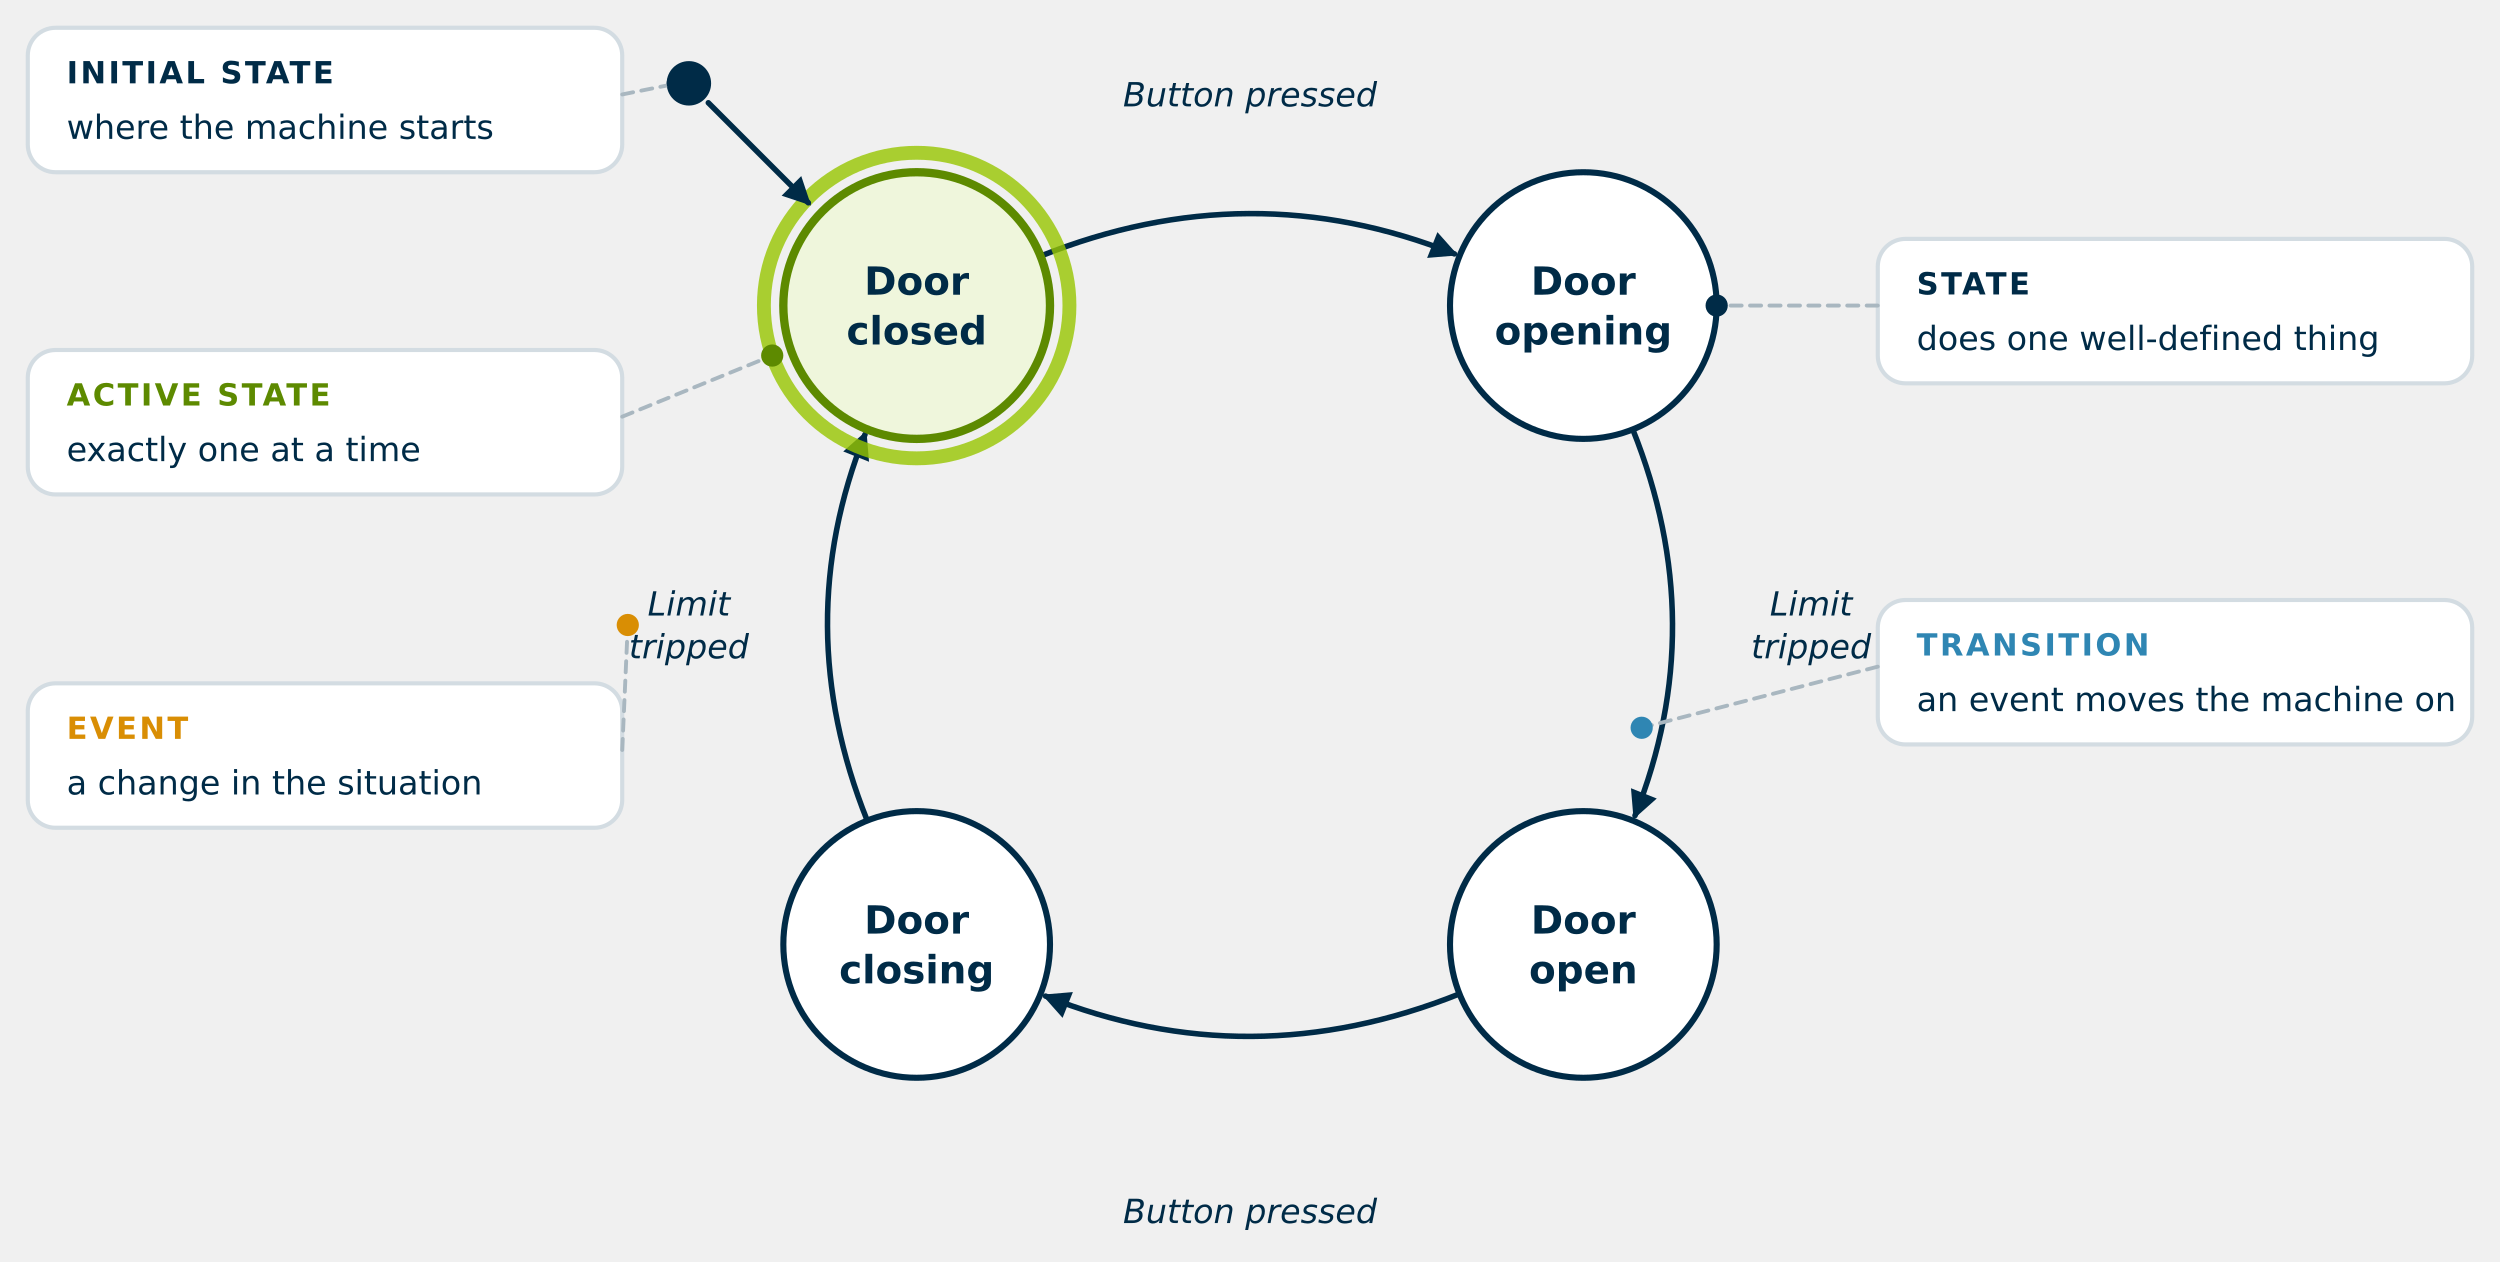
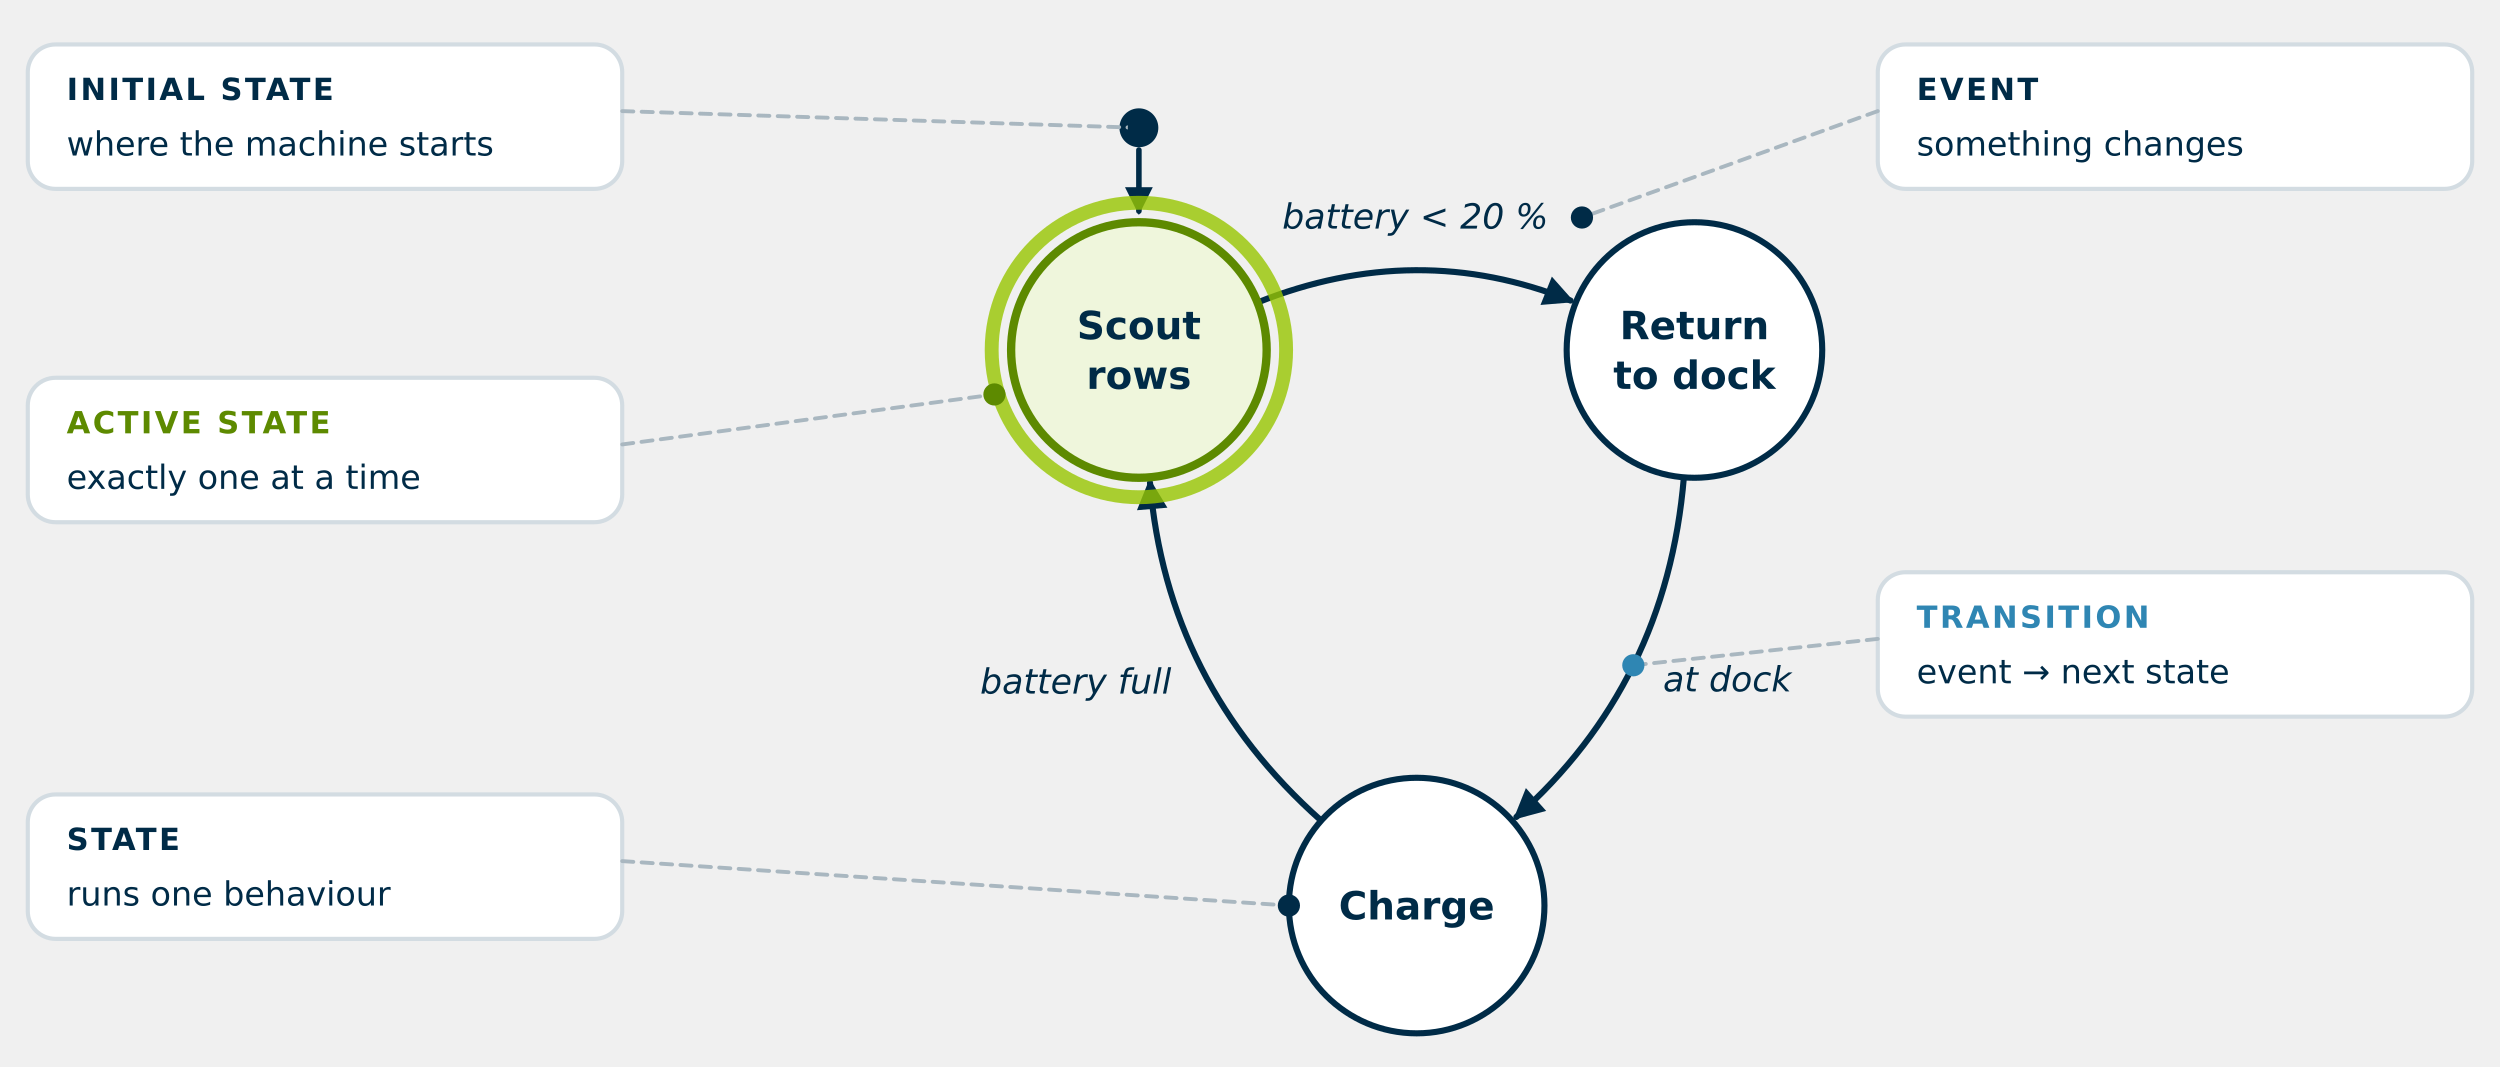
- <svg xmlns="http://www.w3.org/2000/svg" width="900" height="454" viewBox="0 0 900 454">
+ <svg xmlns="http://www.w3.org/2000/svg" width="900" height="384" viewBox="0 0 900 384">
  <defs>
    <marker id="m-navy" viewBox="0 0 10 10" refX="8.6" refY="5" markerWidth="5" markerHeight="5" orient="auto-start-reverse">
      <path d="M0,0L10,5L0,10z" fill="#002b47" />
    </marker>
    <marker id="m-green" viewBox="0 0 10 10" refX="8.6" refY="5" markerWidth="5" markerHeight="5" orient="auto-start-reverse">
      <path d="M0,0L10,5L0,10z" fill="#004d00" />
    </marker>
    <marker id="m-lime" viewBox="0 0 10 10" refX="8.6" refY="5" markerWidth="5" markerHeight="5" orient="auto-start-reverse">
      <path d="M0,0L10,5L0,10z" fill="#5d8a00" />
    </marker>
    <marker id="m-red" viewBox="0 0 10 10" refX="8.6" refY="5" markerWidth="5" markerHeight="5" orient="auto-start-reverse">
      <path d="M0,0L10,5L0,10z" fill="#b3261e" />
    </marker>
    <marker id="m-amber" viewBox="0 0 10 10" refX="8.6" refY="5" markerWidth="5" markerHeight="5" orient="auto-start-reverse">
      <path d="M0,0L10,5L0,10z" fill="#d98e04" />
    </marker>
    <marker id="m-muted" viewBox="0 0 10 10" refX="8.6" refY="5" markerWidth="5" markerHeight="5" orient="auto-start-reverse">
      <path d="M0,0L10,5L0,10z" fill="#5f7482" />
    </marker>
    <marker id="m-sky" viewBox="0 0 10 10" refX="8.6" refY="5" markerWidth="5" markerHeight="5" orient="auto-start-reverse">
      <path d="M0,0L10,5L0,10z" fill="#2f86b3" />
    </marker>
    <marker id="m-cream" viewBox="0 0 10 10" refX="8.6" refY="5" markerWidth="5" markerHeight="5" orient="auto-start-reverse">
      <path d="M0,0L10,5L0,10z" fill="#fbf6e5" />
    </marker>
    <marker id="m-limeb" viewBox="0 0 10 10" refX="8.6" refY="5" markerWidth="5" markerHeight="5" orient="auto-start-reverse">
      <path d="M0,0L10,5L0,10z" fill="#97c600" />
    </marker>
    <marker id="m-faint" viewBox="0 0 10 10" refX="8.6" refY="5" markerWidth="5" markerHeight="5" orient="auto-start-reverse">
      <path d="M0,0L10,5L0,10z" fill="#a9b7c0" />
    </marker>
  </defs>
  <g font-family="Verdana, 'DejaVu Sans', Arial, sans-serif" fill="#002b47">
-     <g transform="translate(220,0)">
-       <path d="M154.6,92.2 Q230.0,62.0 303.6,91.4" fill="none" stroke="#002b47" stroke-width="2" stroke-linecap="round" stroke-linejoin="round" marker-end="url(#m-navy)" />
-       <text x="230.0" y="38.3" font-size="12" text-anchor="middle" fill="#002b47" font-style="italic">Button pressed</text>
-       <path d="M367.8,154.6 Q396.0,225.0 368.6,293.6" fill="none" stroke="#002b47" stroke-width="2" stroke-linecap="round" stroke-linejoin="round" marker-end="url(#m-navy)" />
-       <text x="432.0" y="221.6" font-size="12" text-anchor="middle" fill="#002b47" font-style="italic">Limit</text>
-       <text x="432.0" y="237.0" font-size="12" text-anchor="middle" fill="#002b47" font-style="italic">tripped</text>
-       <path d="M305.4,357.8 Q230.0,388.0 156.4,358.6" fill="none" stroke="#002b47" stroke-width="2" stroke-linecap="round" stroke-linejoin="round" marker-end="url(#m-navy)" />
-       <text x="230.0" y="440.3" font-size="12" text-anchor="middle" fill="#002b47" font-style="italic">Button pressed</text>
-       <path d="M92.2,295.4 Q64.0,225.0 91.4,156.4" fill="none" stroke="#002b47" stroke-width="2" stroke-linecap="round" stroke-linejoin="round" marker-end="url(#m-navy)" />
-       <text x="28.0" y="221.6" font-size="12" text-anchor="middle" fill="#002b47" font-style="italic">Limit</text>
-       <text x="28.0" y="237.0" font-size="12" text-anchor="middle" fill="#002b47" font-style="italic">tripped</text>
-       <circle cx="110.0" cy="110.0" r="55.0" fill="none" stroke="#97c600" stroke-width="5" opacity="0.8" />
-       <circle cx="110.0" cy="110.0" r="48.0" fill="#eff6dc" stroke="#5d8a00" stroke-width="3" />
-       <text x="110.0" y="106.1" font-size="14" text-anchor="middle" fill="#002b47" font-weight="bold">Door</text>
-       <text x="110.0" y="124.0" font-size="14" text-anchor="middle" fill="#002b47" font-weight="bold">closed</text>
-       <circle cx="350.0" cy="110.0" r="48.0" fill="#ffffff" stroke="#002b47" stroke-width="2.2" />
-       <text x="350.0" y="106.1" font-size="14" text-anchor="middle" fill="#002b47" font-weight="bold">Door</text>
-       <text x="350.0" y="124.0" font-size="14" text-anchor="middle" fill="#002b47" font-weight="bold">opening</text>
-       <circle cx="350.0" cy="340.0" r="48.0" fill="#ffffff" stroke="#002b47" stroke-width="2.2" />
-       <text x="350.0" y="336.1" font-size="14" text-anchor="middle" fill="#002b47" font-weight="bold">Door</text>
-       <text x="350.0" y="354.0" font-size="14" text-anchor="middle" fill="#002b47" font-weight="bold">open</text>
-       <circle cx="110.0" cy="340.0" r="48.0" fill="#ffffff" stroke="#002b47" stroke-width="2.2" />
-       <text x="110.0" y="336.1" font-size="14" text-anchor="middle" fill="#002b47" font-weight="bold">Door</text>
-       <text x="110.0" y="354.0" font-size="14" text-anchor="middle" fill="#002b47" font-weight="bold">closing</text>
-       <circle cx="28.0" cy="30.0" r="8.0" fill="#002b47" />
-       <path d="M35,37 L71,73" fill="none" stroke="#002b47" stroke-width="2" stroke-linecap="round" stroke-linejoin="round" marker-end="url(#m-navy)" />
-     </g>
-     <rect x="10.0" y="10.0" width="214.0" height="52.0" rx="10" fill="#ffffff" stroke="#d3dce2" stroke-width="1.5" />
-     <text x="24.0" y="30.0" font-size="11" text-anchor="start" fill="#002b47" font-weight="bold" letter-spacing="0.08em">INITIAL STATE</text>
-     <text x="24.0" y="50.0" font-size="12" text-anchor="start" fill="#002b47">where the machine starts</text>
-     <path d="M224,34 L244,30" fill="none" stroke="#a9b7c0" stroke-width="1.4" stroke-linecap="round" stroke-linejoin="round" stroke-dasharray="4 3" />
-     <circle cx="244.0" cy="30.0" r="4.0" fill="#002b47" />
-     <rect x="10.0" y="126.0" width="214.0" height="52.0" rx="10" fill="#ffffff" stroke="#d3dce2" stroke-width="1.5" />
-     <text x="24.0" y="146.0" font-size="11" text-anchor="start" fill="#5d8a00" font-weight="bold" letter-spacing="0.08em">ACTIVE STATE</text>
-     <text x="24.0" y="166.0" font-size="12" text-anchor="start" fill="#002b47">exactly one at a time</text>
-     <path d="M224,150 L278,128" fill="none" stroke="#a9b7c0" stroke-width="1.4" stroke-linecap="round" stroke-linejoin="round" stroke-dasharray="4 3" />
-     <circle cx="278.0" cy="128.0" r="4.0" fill="#5d8a00" />
-     <rect x="10.0" y="246.0" width="214.0" height="52.0" rx="10" fill="#ffffff" stroke="#d3dce2" stroke-width="1.5" />
-     <text x="24.0" y="266.0" font-size="11" text-anchor="start" fill="#d98e04" font-weight="bold" letter-spacing="0.08em">EVENT</text>
-     <text x="24.0" y="286.0" font-size="12" text-anchor="start" fill="#002b47">a change in the situation</text>
-     <path d="M224,270 L226,225" fill="none" stroke="#a9b7c0" stroke-width="1.4" stroke-linecap="round" stroke-linejoin="round" stroke-dasharray="4 3" />
-     <circle cx="226.0" cy="225.0" r="4.0" fill="#d98e04" />
-     <rect x="676.0" y="86.0" width="214.0" height="52.0" rx="10" fill="#ffffff" stroke="#d3dce2" stroke-width="1.5" />
-     <text x="690.0" y="106.0" font-size="11" text-anchor="start" fill="#002b47" font-weight="bold" letter-spacing="0.08em">STATE</text>
-     <text x="690.0" y="126.0" font-size="12" text-anchor="start" fill="#002b47">does one well-defined thing</text>
-     <path d="M676,110 L618,110" fill="none" stroke="#a9b7c0" stroke-width="1.4" stroke-linecap="round" stroke-linejoin="round" stroke-dasharray="4 3" />
-     <circle cx="618.0" cy="110.0" r="4.0" fill="#002b47" />
-     <rect x="676.0" y="216.0" width="214.0" height="52.0" rx="10" fill="#ffffff" stroke="#d3dce2" stroke-width="1.5" />
-     <text x="690.0" y="236.0" font-size="11" text-anchor="start" fill="#2f86b3" font-weight="bold" letter-spacing="0.08em">TRANSITION</text>
-     <text x="690.0" y="256.0" font-size="12" text-anchor="start" fill="#002b47">an event moves the machine on</text>
-     <path d="M676,240 L591,262" fill="none" stroke="#a9b7c0" stroke-width="1.4" stroke-linecap="round" stroke-linejoin="round" stroke-dasharray="4 3" />
-     <circle cx="591.0" cy="262.0" r="4.0" fill="#2f86b3" />
+     <path d="M452.7,108.9 Q510.0,86.0 565.4,108.2" fill="none" stroke="#002b47" stroke-width="2.2" stroke-linecap="round" stroke-linejoin="round" marker-end="url(#m-navy)" />
+     <text x="509.5" y="82.3" font-size="12.5" text-anchor="middle" fill="#002b47" font-style="italic">battery &lt; 20 %</text>
+     <path d="M606.2,171.8 Q600.0,246.0 545.9,294.1" fill="none" stroke="#002b47" stroke-width="2.2" stroke-linecap="round" stroke-linejoin="round" marker-end="url(#m-navy)" />
+     <text x="598.7" y="248.9" font-size="12.5" text-anchor="start" fill="#002b47" font-style="italic">at dock</text>
+     <path d="M475.6,295.4 Q420.0,246.0 414.0,173.8" fill="none" stroke="#002b47" stroke-width="2.2" stroke-linecap="round" stroke-linejoin="round" marker-end="url(#m-navy)" />
+     <text x="421.7" y="249.7" font-size="12.5" text-anchor="end" fill="#002b47" font-style="italic">battery full</text>
+     <circle cx="410.0" cy="46.0" r="7.0" fill="#002b47" />
+     <path d="M410,54 L410,76" fill="none" stroke="#002b47" stroke-width="2" stroke-linecap="round" stroke-linejoin="round" marker-end="url(#m-navy)" />
+     <circle cx="410.0" cy="126.0" r="53.0" fill="none" stroke="#97c600" stroke-width="5" opacity="0.8" />
+     <circle cx="410.0" cy="126.0" r="46.0" fill="#eff6dc" stroke="#5d8a00" stroke-width="3" />
+     <text x="410.0" y="122.1" font-size="14" text-anchor="middle" fill="#002b47" font-weight="bold">Scout</text>
+     <text x="410.0" y="140.0" font-size="14" text-anchor="middle" fill="#002b47" font-weight="bold">rows</text>
+     <circle cx="610.0" cy="126.0" r="46.0" fill="#ffffff" stroke="#002b47" stroke-width="2.2" />
+     <text x="610.0" y="122.1" font-size="14" text-anchor="middle" fill="#002b47" font-weight="bold">Return</text>
+     <text x="610.0" y="140.0" font-size="14" text-anchor="middle" fill="#002b47" font-weight="bold">to dock</text>
+     <circle cx="510.0" cy="326.0" r="46.0" fill="#ffffff" stroke="#002b47" stroke-width="2.2" />
+     <text x="510.0" y="331.0" font-size="14" text-anchor="middle" fill="#002b47" font-weight="bold">Charge</text>
+     <rect x="10.0" y="16.0" width="214.0" height="52.0" rx="10" fill="#ffffff" stroke="#d3dce2" stroke-width="1.5" />
+     <text x="24.0" y="36.0" font-size="11" text-anchor="start" fill="#002b47" font-weight="bold" letter-spacing="0.08em">INITIAL STATE</text>
+     <text x="24.0" y="56.0" font-size="12" text-anchor="start" fill="#002b47">where the machine starts</text>
+     <path d="M224,40 L410.0,46.0" fill="none" stroke="#a9b7c0" stroke-width="1.4" stroke-linecap="round" stroke-linejoin="round" stroke-dasharray="4 3" />
+     <circle cx="410.0" cy="46.0" r="4.0" fill="#002b47" />
+     <rect x="10.0" y="136.0" width="214.0" height="52.0" rx="10" fill="#ffffff" stroke="#d3dce2" stroke-width="1.5" />
+     <text x="24.0" y="156.0" font-size="11" text-anchor="start" fill="#5d8a00" font-weight="bold" letter-spacing="0.08em">ACTIVE STATE</text>
+     <text x="24.0" y="176.0" font-size="12" text-anchor="start" fill="#002b47">exactly one at a time</text>
+     <path d="M224,160 L358.0,142.0" fill="none" stroke="#a9b7c0" stroke-width="1.4" stroke-linecap="round" stroke-linejoin="round" stroke-dasharray="4 3" />
+     <circle cx="358.0" cy="142.0" r="4.0" fill="#5d8a00" />
+     <rect x="10.0" y="286.0" width="214.0" height="52.0" rx="10" fill="#ffffff" stroke="#d3dce2" stroke-width="1.5" />
+     <text x="24.0" y="306.0" font-size="11" text-anchor="start" fill="#002b47" font-weight="bold" letter-spacing="0.08em">STATE</text>
+     <text x="24.0" y="326.0" font-size="12" text-anchor="start" fill="#002b47">runs one behaviour</text>
+     <path d="M224,310 L464.0,326.0" fill="none" stroke="#a9b7c0" stroke-width="1.4" stroke-linecap="round" stroke-linejoin="round" stroke-dasharray="4 3" />
+     <circle cx="464.0" cy="326.0" r="4.0" fill="#002b47" />
+     <rect x="676.0" y="16.0" width="214.0" height="52.0" rx="10" fill="#ffffff" stroke="#d3dce2" stroke-width="1.5" />
+     <text x="690.0" y="36.0" font-size="11" text-anchor="start" fill="#002b47" font-weight="bold" letter-spacing="0.08em">EVENT</text>
+     <text x="690.0" y="56.0" font-size="12" text-anchor="start" fill="#002b47">something changes</text>
+     <path d="M676,40 L569.5,78.3" fill="none" stroke="#a9b7c0" stroke-width="1.4" stroke-linecap="round" stroke-linejoin="round" stroke-dasharray="4 3" />
+     <circle cx="569.5" cy="78.3" r="4.0" fill="#002b47" />
+     <rect x="676.0" y="206.0" width="214.0" height="52.0" rx="10" fill="#ffffff" stroke="#d3dce2" stroke-width="1.5" />
+     <text x="690.0" y="226.0" font-size="11" text-anchor="start" fill="#2f86b3" font-weight="bold" letter-spacing="0.08em">TRANSITION</text>
+     <text x="690.0" y="246.0" font-size="12" text-anchor="start" fill="#002b47">event → next state</text>
+     <path d="M676,230 L588.0,239.5" fill="none" stroke="#a9b7c0" stroke-width="1.4" stroke-linecap="round" stroke-linejoin="round" stroke-dasharray="4 3" />
+     <circle cx="588.0" cy="239.5" r="4.0" fill="#2f86b3" />
  </g>
</svg>
